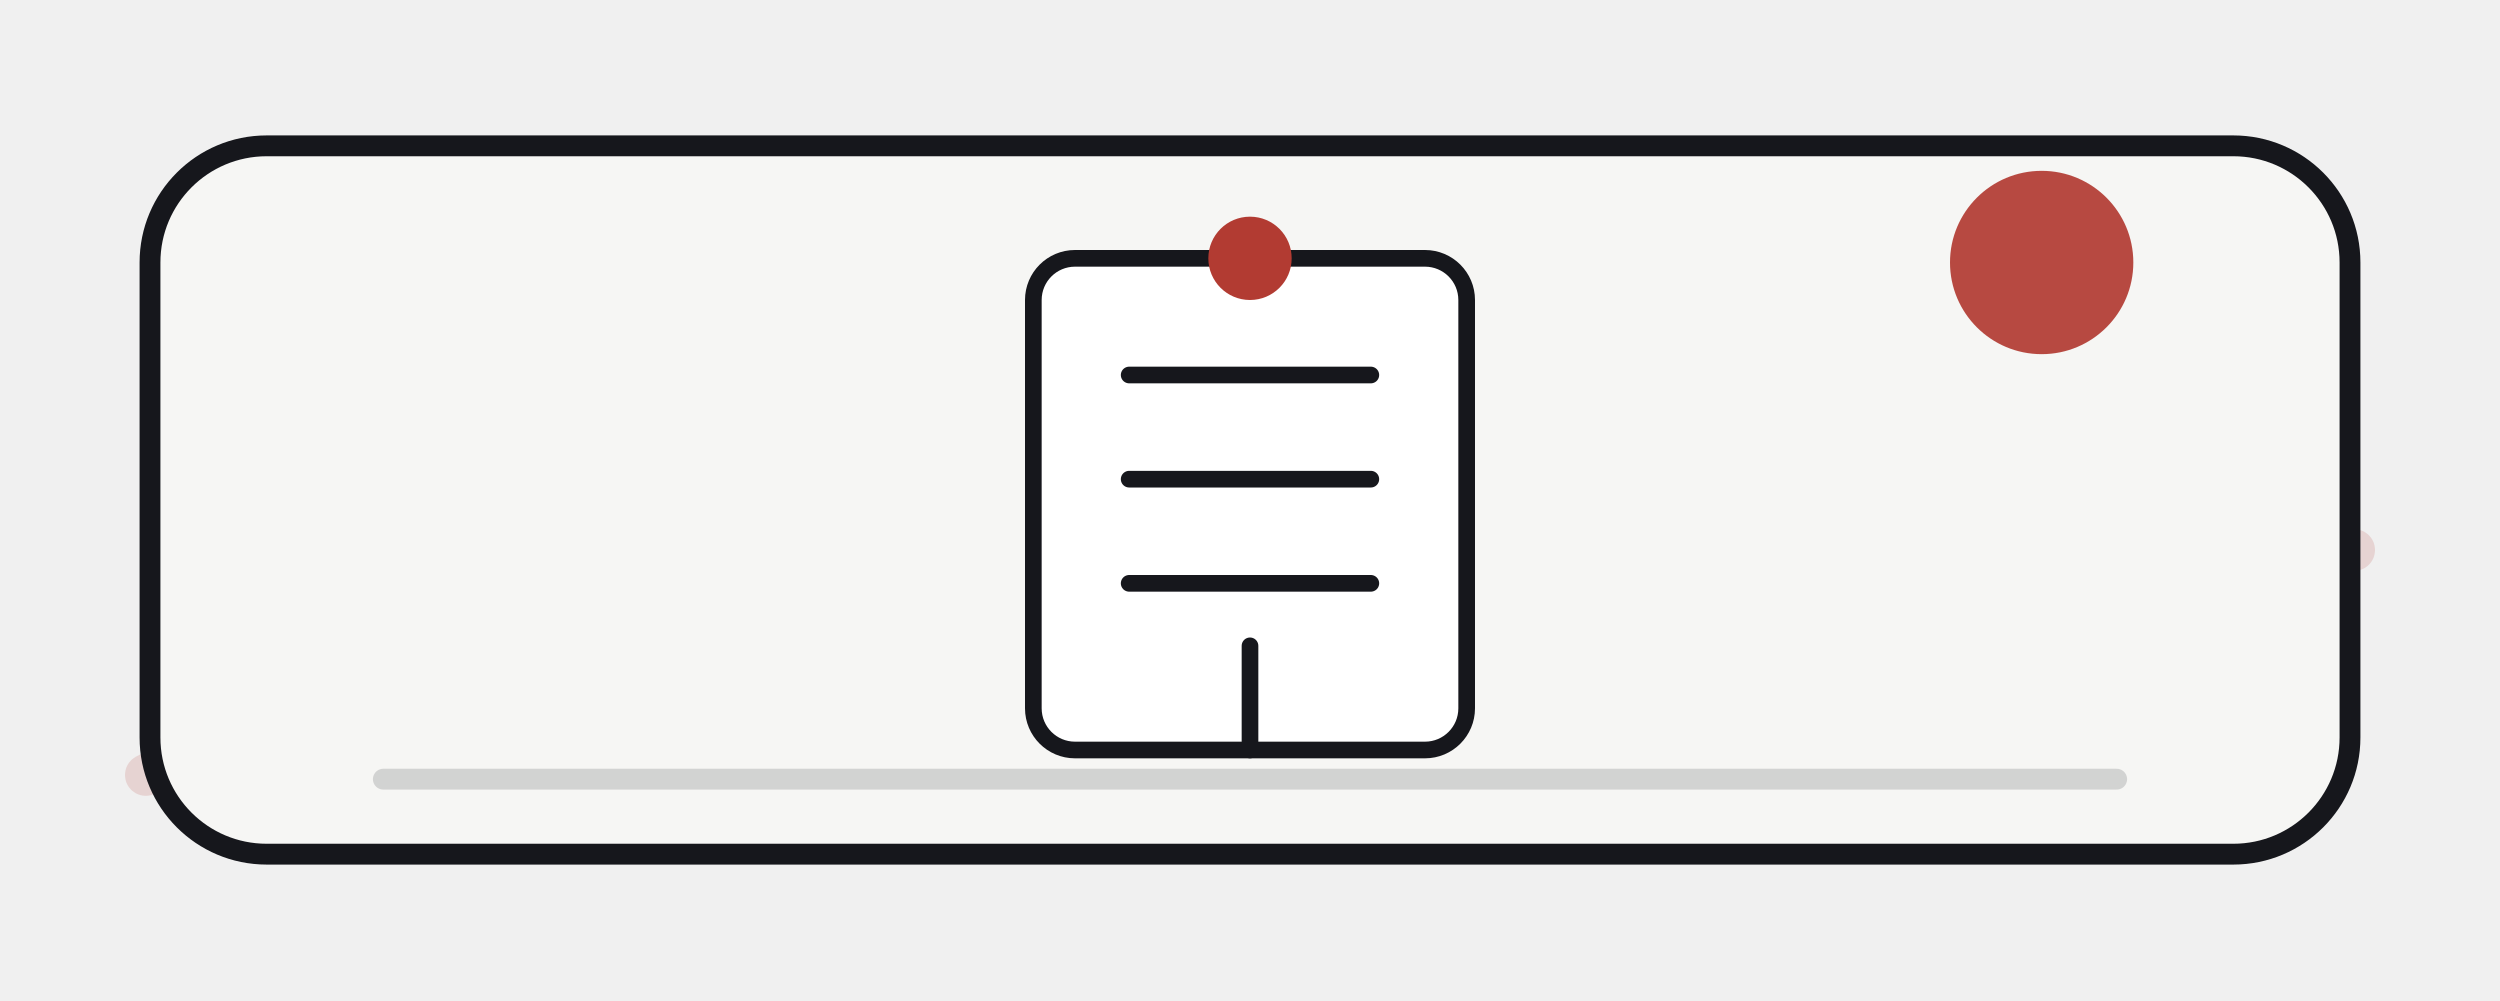
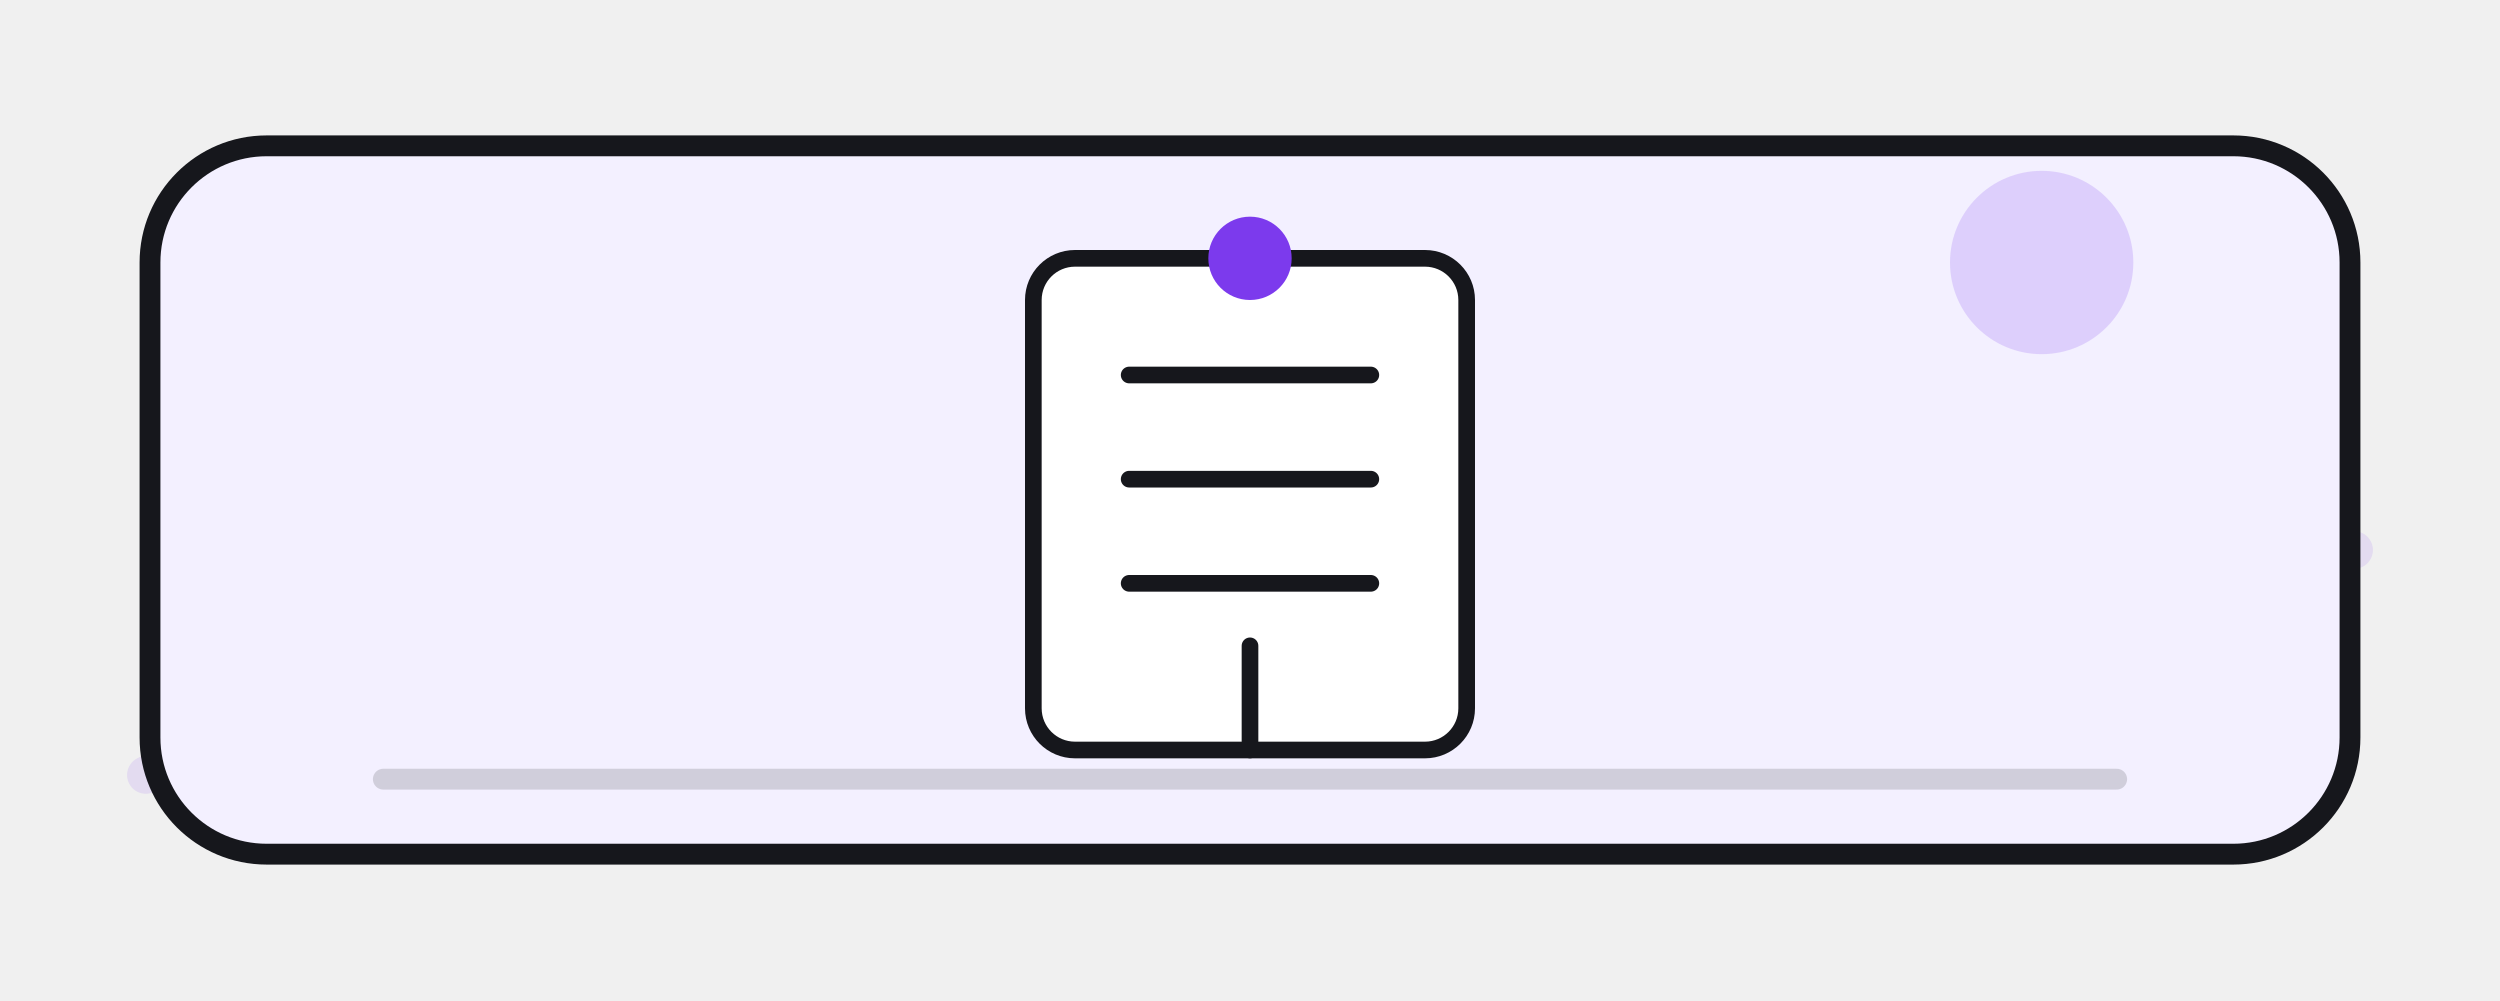
<svg xmlns="http://www.w3.org/2000/svg" viewBox="0 0 1200 480" role="img" aria-label="호텔 scene illustration">
  <rect width="1200" height="480" rx="0" fill="transparent" />
-   <path d="M70 372C218 294 306 320 436 338c174 24 258-126 424-112 102 8 178 72 270 38" fill="none" stroke="#b23b32" stroke-width="20" stroke-linecap="round" opacity=".16" />
-   <rect x="72" y="70" width="1056" height="340" rx="56" fill="#f6f6f4" stroke="#16171c" stroke-width="10" />
-   <circle cx="980" cy="126" r="44" fill="#b23b32" opacity=".92" />
+   <path d="M70 372C218 294 306 320 436 338c174 24 258-126 424-112 102 8 178 72 270 38" fill="none" stroke="#7c3aed" stroke-width="18" stroke-linecap="round" opacity=".12" />
+   <rect x="72" y="70" width="1056" height="340" rx="56" fill="#f3f0ff" stroke="#16171c" stroke-width="10" />
+   <circle cx="980" cy="126" r="44" fill="#7c3aed" opacity=".18" />
  <rect fill="#ffffff" stroke="#16171c" stroke-width="8" x="496" y="124" width="208" height="236" rx="20" />
  <path stroke="#16171c" stroke-width="8" stroke-linecap="round" stroke-linejoin="round" fill="none" d="M542 180h116M542 230h116M542 280h116M600 360v-50" />
-   <circle fill="#b23b32" cx="600" cy="124" r="20" />
+   <circle fill="#7c3aed" cx="600" cy="124" r="20" />
  <path d="M184 374h832" stroke="#16171c" stroke-width="10" stroke-linecap="round" opacity=".16" />
</svg>
